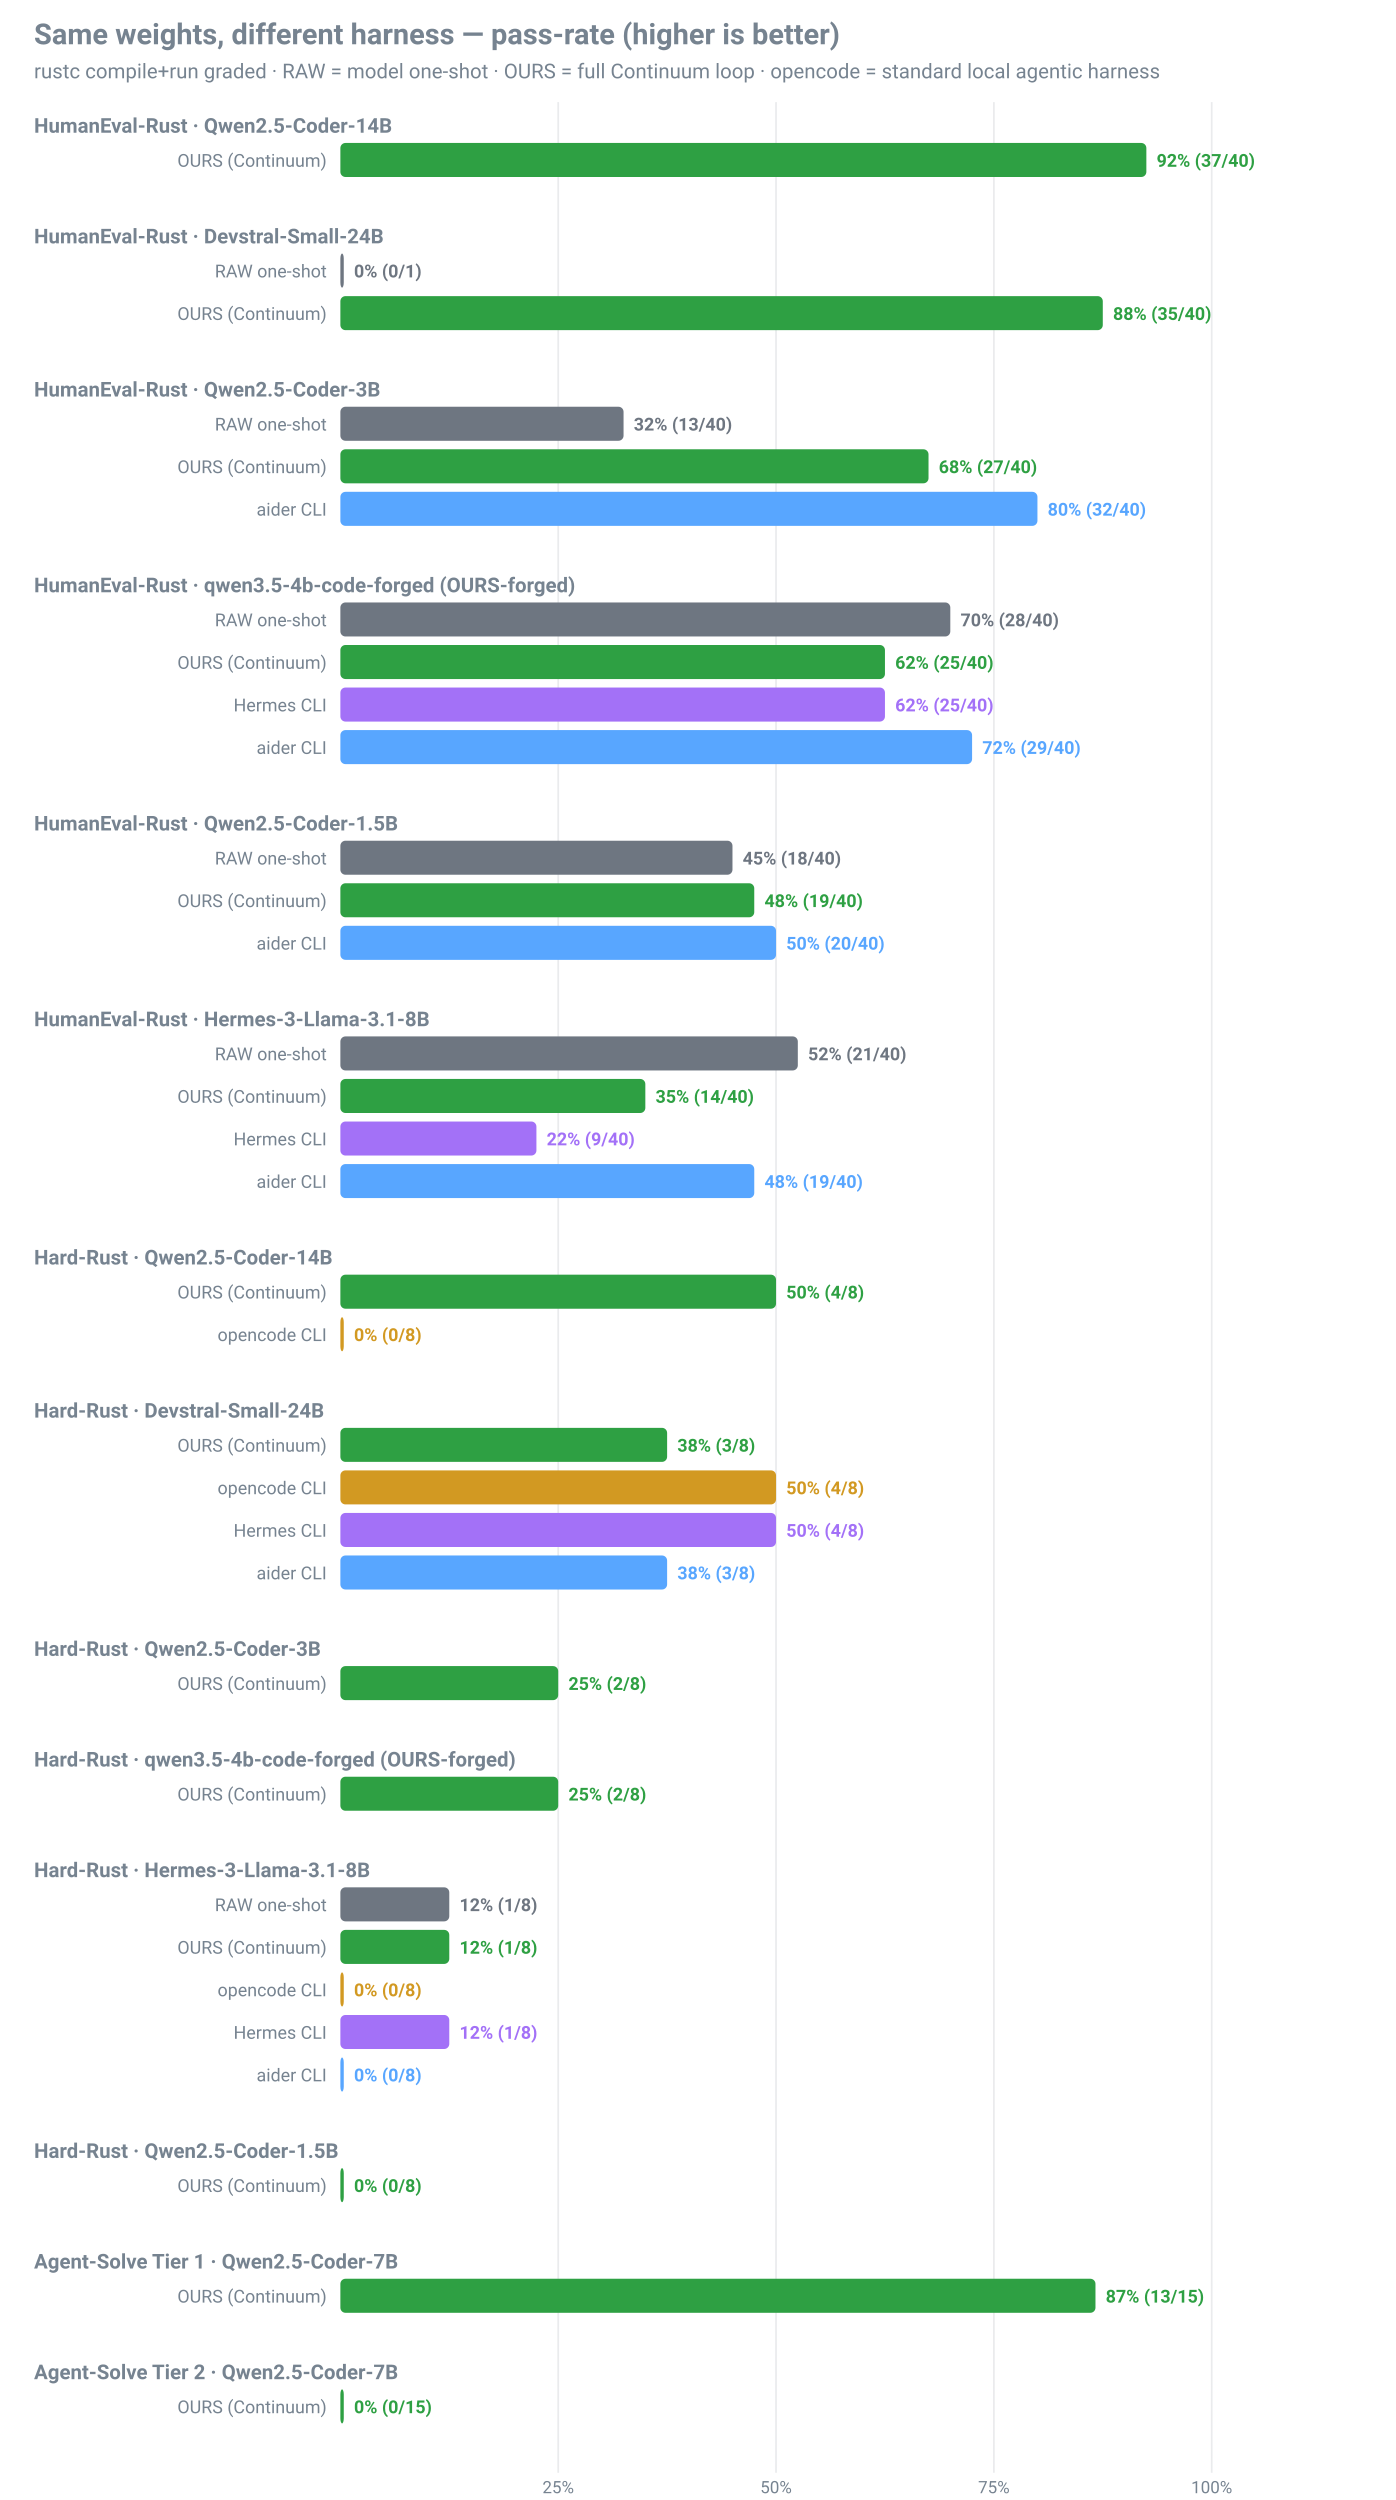
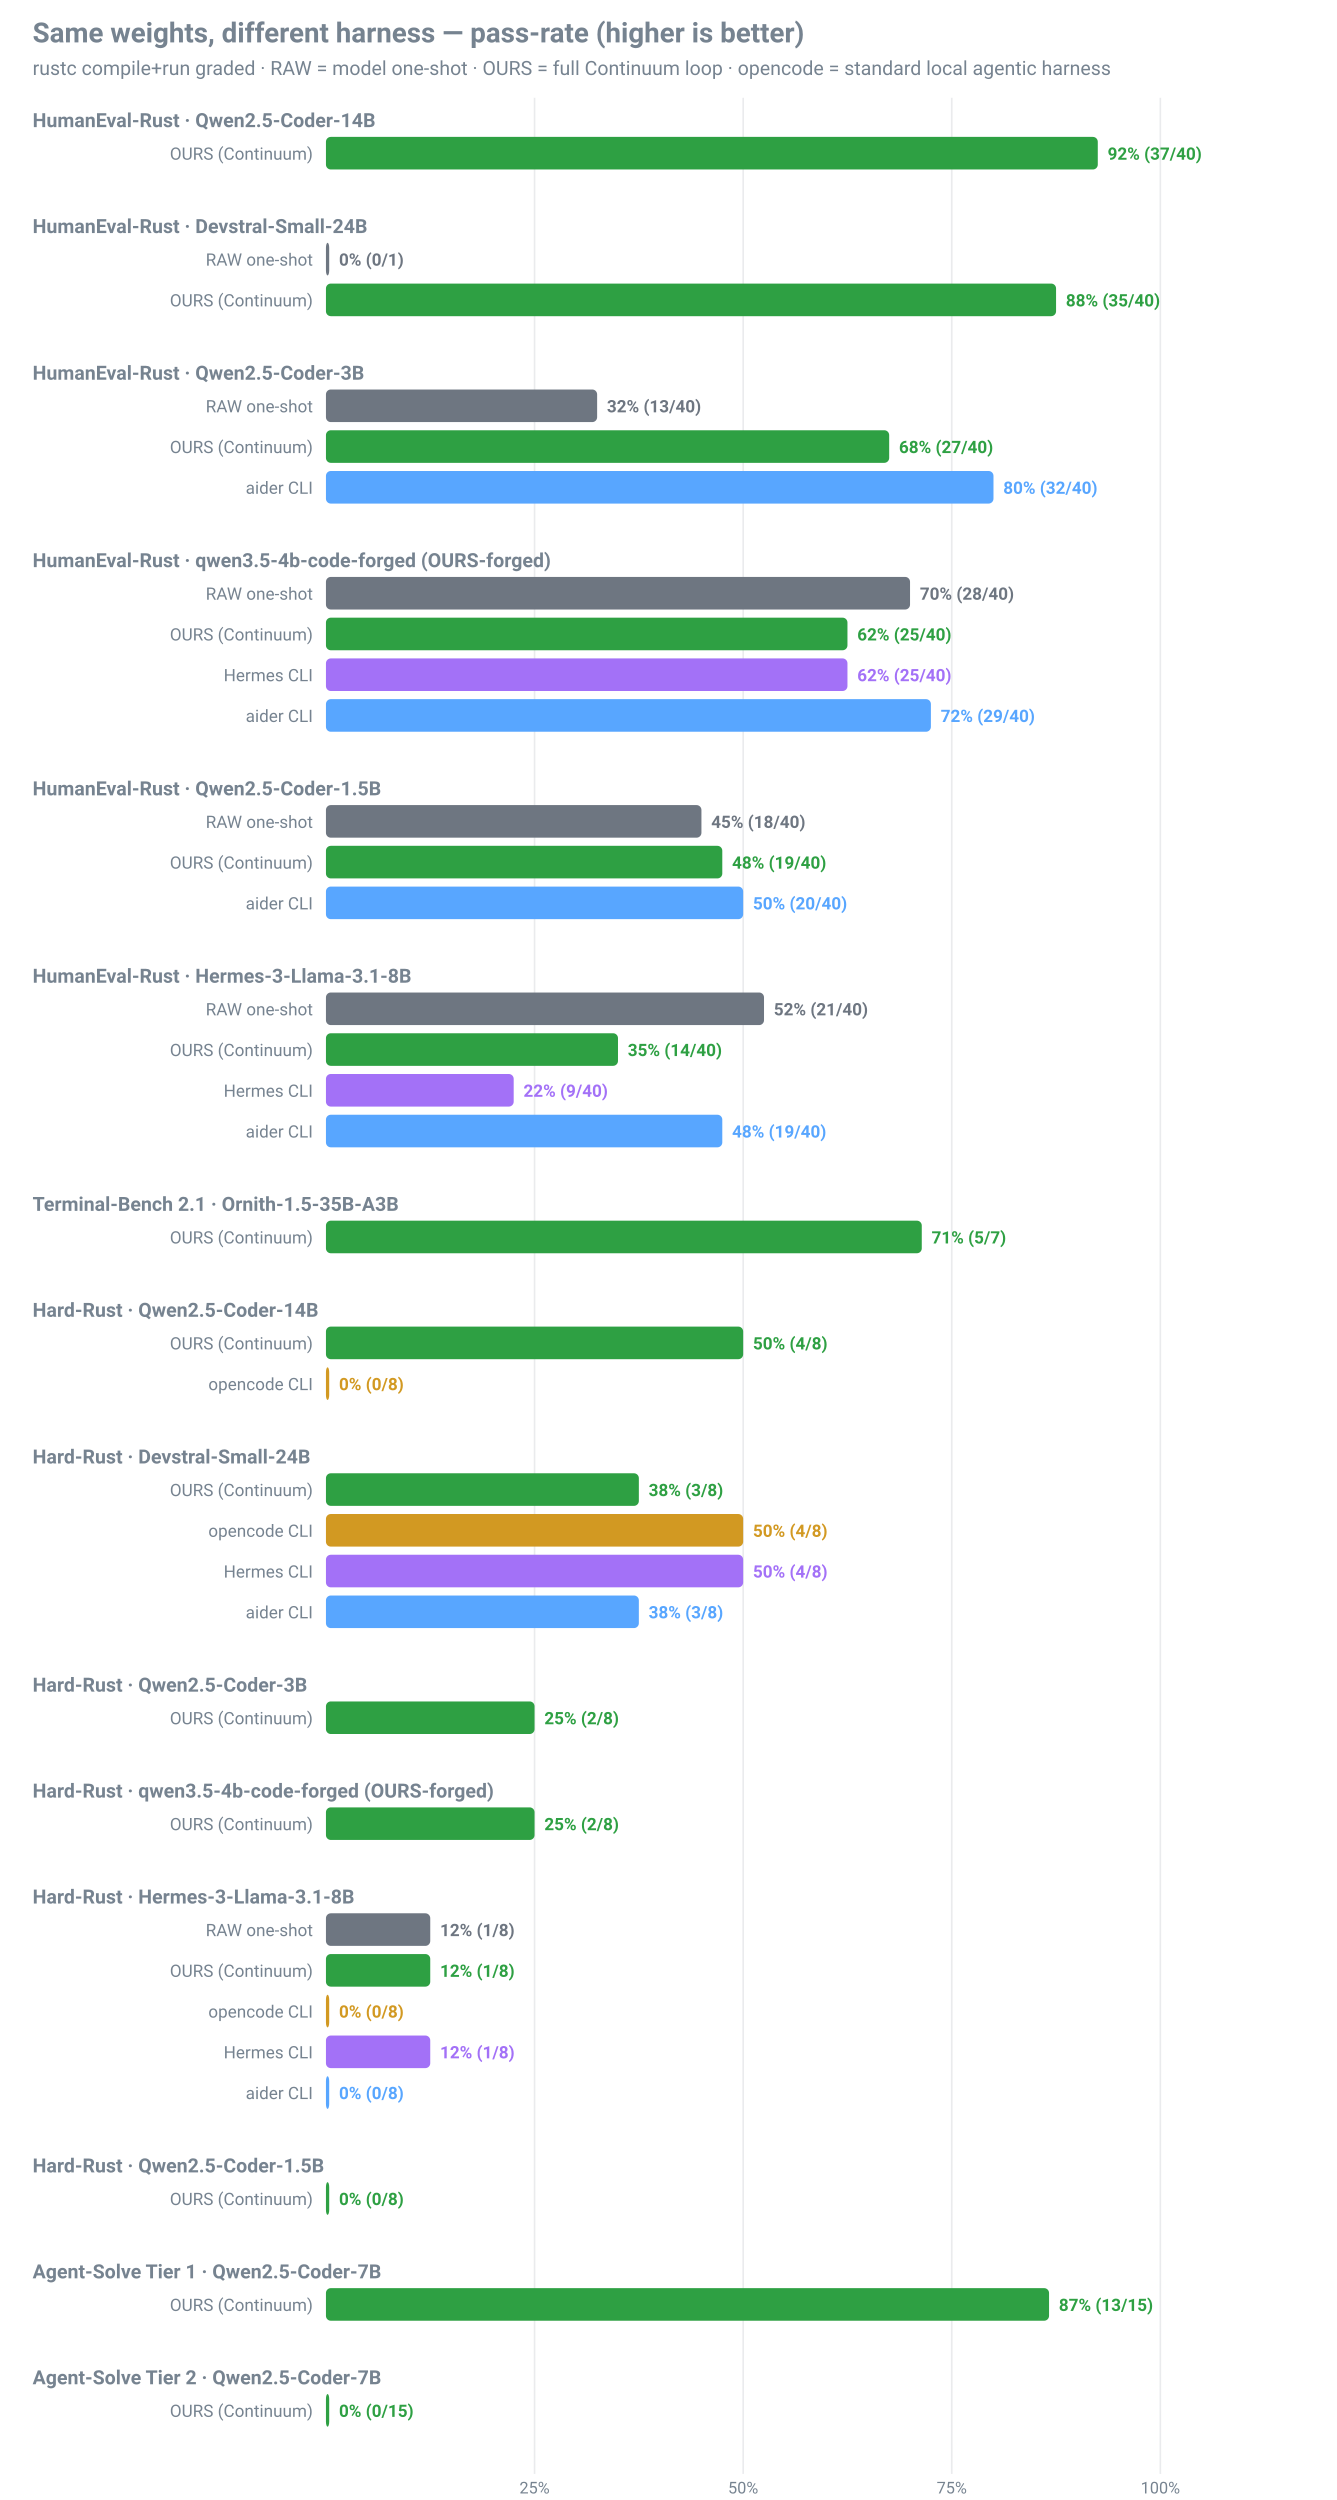
- <svg xmlns="http://www.w3.org/2000/svg" width="820" height="1469" viewBox="0 0 820 1469" font-family="-apple-system,Segoe UI,Roboto,sans-serif">
+ <svg xmlns="http://www.w3.org/2000/svg" width="820" height="1534" viewBox="0 0 820 1534" font-family="-apple-system,Segoe UI,Roboto,sans-serif">
  <text x="20" y="26" font-size="17" font-weight="700" fill="#768390">Same weights, different harness — pass-rate (higher is better)</text>
  <text x="20" y="46" font-size="12" fill="#768390">rustc compile+run graded · RAW = model one-shot · OURS = full Continuum loop · opencode = standard local agentic harness</text>
-   <line x1="328" y1="60" x2="328" y2="1453" stroke="#8b949e" stroke-opacity="0.18" stroke-width="1" />
-   <text x="328" y="1465" font-size="10" fill="#768390" text-anchor="middle">25%</text>
-   <line x1="456" y1="60" x2="456" y2="1453" stroke="#8b949e" stroke-opacity="0.18" stroke-width="1" />
-   <text x="456" y="1465" font-size="10" fill="#768390" text-anchor="middle">50%</text>
-   <line x1="584" y1="60" x2="584" y2="1453" stroke="#8b949e" stroke-opacity="0.18" stroke-width="1" />
-   <text x="584" y="1465" font-size="10" fill="#768390" text-anchor="middle">75%</text>
-   <line x1="712" y1="60" x2="712" y2="1453" stroke="#8b949e" stroke-opacity="0.18" stroke-width="1" />
-   <text x="712" y="1465" font-size="10" fill="#768390" text-anchor="middle">100%</text>
+   <line x1="328" y1="60" x2="328" y2="1518" stroke="#8b949e" stroke-opacity="0.18" stroke-width="1" />
+   <text x="328" y="1530" font-size="10" fill="#768390" text-anchor="middle">25%</text>
+   <line x1="456" y1="60" x2="456" y2="1518" stroke="#8b949e" stroke-opacity="0.18" stroke-width="1" />
+   <text x="456" y="1530" font-size="10" fill="#768390" text-anchor="middle">50%</text>
+   <line x1="584" y1="60" x2="584" y2="1518" stroke="#8b949e" stroke-opacity="0.18" stroke-width="1" />
+   <text x="584" y="1530" font-size="10" fill="#768390" text-anchor="middle">75%</text>
+   <line x1="712" y1="60" x2="712" y2="1518" stroke="#8b949e" stroke-opacity="0.18" stroke-width="1" />
+   <text x="712" y="1530" font-size="10" fill="#768390" text-anchor="middle">100%</text>
  <text x="20" y="78" font-size="12" font-weight="700" fill="#768390">HumanEval-Rust · Qwen2.5-Coder-14B</text>
  <rect x="200" y="84" width="473.6" height="20" rx="3" fill="#2ea043" />
  <text x="192" y="98" font-size="10.5" fill="#768390" text-anchor="end">OURS (Continuum)</text>
  <text x="679.6" y="98" font-size="10.5" font-weight="600" fill="#2ea043">92% (37/40)</text>
  <text x="20" y="143" font-size="12" font-weight="700" fill="#768390">HumanEval-Rust · Devstral-Small-24B</text>
  <rect x="200" y="149" width="2.0" height="20" rx="3" fill="#6e7681" />
  <text x="192" y="163" font-size="10.5" fill="#768390" text-anchor="end">RAW one-shot</text>
  <text x="208.0" y="163" font-size="10.5" font-weight="600" fill="#6e7681">0% (0/1)</text>
  <rect x="200" y="174" width="448.0" height="20" rx="3" fill="#2ea043" />
  <text x="192" y="188" font-size="10.5" fill="#768390" text-anchor="end">OURS (Continuum)</text>
  <text x="654.0" y="188" font-size="10.5" font-weight="600" fill="#2ea043">88% (35/40)</text>
  <text x="20" y="233" font-size="12" font-weight="700" fill="#768390">HumanEval-Rust · Qwen2.5-Coder-3B</text>
  <rect x="200" y="239" width="166.4" height="20" rx="3" fill="#6e7681" />
  <text x="192" y="253" font-size="10.5" fill="#768390" text-anchor="end">RAW one-shot</text>
  <text x="372.4" y="253" font-size="10.5" font-weight="600" fill="#6e7681">32% (13/40)</text>
  <rect x="200" y="264" width="345.6" height="20" rx="3" fill="#2ea043" />
  <text x="192" y="278" font-size="10.5" fill="#768390" text-anchor="end">OURS (Continuum)</text>
  <text x="551.6" y="278" font-size="10.5" font-weight="600" fill="#2ea043">68% (27/40)</text>
  <rect x="200" y="289" width="409.6" height="20" rx="3" fill="#58a6ff" />
  <text x="192" y="303" font-size="10.5" fill="#768390" text-anchor="end">aider CLI</text>
  <text x="615.6" y="303" font-size="10.5" font-weight="600" fill="#58a6ff">80% (32/40)</text>
  <text x="20" y="348" font-size="12" font-weight="700" fill="#768390">HumanEval-Rust · qwen3.5-4b-code-forged (OURS-forged)</text>
  <rect x="200" y="354" width="358.4" height="20" rx="3" fill="#6e7681" />
  <text x="192" y="368" font-size="10.5" fill="#768390" text-anchor="end">RAW one-shot</text>
  <text x="564.4" y="368" font-size="10.5" font-weight="600" fill="#6e7681">70% (28/40)</text>
  <rect x="200" y="379" width="320.0" height="20" rx="3" fill="#2ea043" />
  <text x="192" y="393" font-size="10.5" fill="#768390" text-anchor="end">OURS (Continuum)</text>
  <text x="526.0" y="393" font-size="10.5" font-weight="600" fill="#2ea043">62% (25/40)</text>
  <rect x="200" y="404" width="320.0" height="20" rx="3" fill="#a371f7" />
  <text x="192" y="418" font-size="10.5" fill="#768390" text-anchor="end">Hermes CLI</text>
  <text x="526.0" y="418" font-size="10.5" font-weight="600" fill="#a371f7">62% (25/40)</text>
  <rect x="200" y="429" width="371.2" height="20" rx="3" fill="#58a6ff" />
  <text x="192" y="443" font-size="10.5" fill="#768390" text-anchor="end">aider CLI</text>
  <text x="577.2" y="443" font-size="10.5" font-weight="600" fill="#58a6ff">72% (29/40)</text>
  <text x="20" y="488" font-size="12" font-weight="700" fill="#768390">HumanEval-Rust · Qwen2.5-Coder-1.5B</text>
  <rect x="200" y="494" width="230.4" height="20" rx="3" fill="#6e7681" />
  <text x="192" y="508" font-size="10.5" fill="#768390" text-anchor="end">RAW one-shot</text>
  <text x="436.4" y="508" font-size="10.5" font-weight="600" fill="#6e7681">45% (18/40)</text>
  <rect x="200" y="519" width="243.2" height="20" rx="3" fill="#2ea043" />
  <text x="192" y="533" font-size="10.5" fill="#768390" text-anchor="end">OURS (Continuum)</text>
  <text x="449.2" y="533" font-size="10.5" font-weight="600" fill="#2ea043">48% (19/40)</text>
  <rect x="200" y="544" width="256.0" height="20" rx="3" fill="#58a6ff" />
  <text x="192" y="558" font-size="10.5" fill="#768390" text-anchor="end">aider CLI</text>
  <text x="462.0" y="558" font-size="10.5" font-weight="600" fill="#58a6ff">50% (20/40)</text>
  <text x="20" y="603" font-size="12" font-weight="700" fill="#768390">HumanEval-Rust · Hermes-3-Llama-3.1-8B</text>
  <rect x="200" y="609" width="268.8" height="20" rx="3" fill="#6e7681" />
  <text x="192" y="623" font-size="10.5" fill="#768390" text-anchor="end">RAW one-shot</text>
  <text x="474.8" y="623" font-size="10.5" font-weight="600" fill="#6e7681">52% (21/40)</text>
  <rect x="200" y="634" width="179.2" height="20" rx="3" fill="#2ea043" />
  <text x="192" y="648" font-size="10.5" fill="#768390" text-anchor="end">OURS (Continuum)</text>
  <text x="385.2" y="648" font-size="10.5" font-weight="600" fill="#2ea043">35% (14/40)</text>
  <rect x="200" y="659" width="115.2" height="20" rx="3" fill="#a371f7" />
  <text x="192" y="673" font-size="10.5" fill="#768390" text-anchor="end">Hermes CLI</text>
  <text x="321.2" y="673" font-size="10.5" font-weight="600" fill="#a371f7">22% (9/40)</text>
  <rect x="200" y="684" width="243.2" height="20" rx="3" fill="#58a6ff" />
  <text x="192" y="698" font-size="10.5" fill="#768390" text-anchor="end">aider CLI</text>
  <text x="449.2" y="698" font-size="10.5" font-weight="600" fill="#58a6ff">48% (19/40)</text>
-   <text x="20" y="743" font-size="12" font-weight="700" fill="#768390">Hard-Rust · Qwen2.5-Coder-14B</text>
-   <rect x="200" y="749" width="256.0" height="20" rx="3" fill="#2ea043" />
+   <text x="20" y="743" font-size="12" font-weight="700" fill="#768390">Terminal-Bench 2.1 · Ornith-1.5-35B-A3B</text>
+   <rect x="200" y="749" width="365.6" height="20" rx="3" fill="#2ea043" />
  <text x="192" y="763" font-size="10.5" fill="#768390" text-anchor="end">OURS (Continuum)</text>
-   <text x="462.0" y="763" font-size="10.5" font-weight="600" fill="#2ea043">50% (4/8)</text>
-   <rect x="200" y="774" width="2.0" height="20" rx="3" fill="#d29922" />
-   <text x="192" y="788" font-size="10.5" fill="#768390" text-anchor="end">opencode CLI</text>
-   <text x="208.0" y="788" font-size="10.5" font-weight="600" fill="#d29922">0% (0/8)</text>
-   <text x="20" y="833" font-size="12" font-weight="700" fill="#768390">Hard-Rust · Devstral-Small-24B</text>
-   <rect x="200" y="839" width="192.0" height="20" rx="3" fill="#2ea043" />
-   <text x="192" y="853" font-size="10.5" fill="#768390" text-anchor="end">OURS (Continuum)</text>
-   <text x="398.0" y="853" font-size="10.5" font-weight="600" fill="#2ea043">38% (3/8)</text>
-   <rect x="200" y="864" width="256.0" height="20" rx="3" fill="#d29922" />
-   <text x="192" y="878" font-size="10.5" fill="#768390" text-anchor="end">opencode CLI</text>
-   <text x="462.0" y="878" font-size="10.5" font-weight="600" fill="#d29922">50% (4/8)</text>
-   <rect x="200" y="889" width="256.0" height="20" rx="3" fill="#a371f7" />
-   <text x="192" y="903" font-size="10.5" fill="#768390" text-anchor="end">Hermes CLI</text>
-   <text x="462.0" y="903" font-size="10.5" font-weight="600" fill="#a371f7">50% (4/8)</text>
-   <rect x="200" y="914" width="192.0" height="20" rx="3" fill="#58a6ff" />
-   <text x="192" y="928" font-size="10.5" fill="#768390" text-anchor="end">aider CLI</text>
-   <text x="398.0" y="928" font-size="10.5" font-weight="600" fill="#58a6ff">38% (3/8)</text>
-   <text x="20" y="973" font-size="12" font-weight="700" fill="#768390">Hard-Rust · Qwen2.5-Coder-3B</text>
-   <rect x="200" y="979" width="128.0" height="20" rx="3" fill="#2ea043" />
-   <text x="192" y="993" font-size="10.5" fill="#768390" text-anchor="end">OURS (Continuum)</text>
-   <text x="334.0" y="993" font-size="10.5" font-weight="600" fill="#2ea043">25% (2/8)</text>
-   <text x="20" y="1038" font-size="12" font-weight="700" fill="#768390">Hard-Rust · qwen3.5-4b-code-forged (OURS-forged)</text>
+   <text x="571.6" y="763" font-size="10.5" font-weight="600" fill="#2ea043">71% (5/7)</text>
+   <text x="20" y="808" font-size="12" font-weight="700" fill="#768390">Hard-Rust · Qwen2.5-Coder-14B</text>
+   <rect x="200" y="814" width="256.0" height="20" rx="3" fill="#2ea043" />
+   <text x="192" y="828" font-size="10.5" fill="#768390" text-anchor="end">OURS (Continuum)</text>
+   <text x="462.0" y="828" font-size="10.5" font-weight="600" fill="#2ea043">50% (4/8)</text>
+   <rect x="200" y="839" width="2.0" height="20" rx="3" fill="#d29922" />
+   <text x="192" y="853" font-size="10.5" fill="#768390" text-anchor="end">opencode CLI</text>
+   <text x="208.0" y="853" font-size="10.5" font-weight="600" fill="#d29922">0% (0/8)</text>
+   <text x="20" y="898" font-size="12" font-weight="700" fill="#768390">Hard-Rust · Devstral-Small-24B</text>
+   <rect x="200" y="904" width="192.0" height="20" rx="3" fill="#2ea043" />
+   <text x="192" y="918" font-size="10.5" fill="#768390" text-anchor="end">OURS (Continuum)</text>
+   <text x="398.0" y="918" font-size="10.5" font-weight="600" fill="#2ea043">38% (3/8)</text>
+   <rect x="200" y="929" width="256.0" height="20" rx="3" fill="#d29922" />
+   <text x="192" y="943" font-size="10.5" fill="#768390" text-anchor="end">opencode CLI</text>
+   <text x="462.0" y="943" font-size="10.5" font-weight="600" fill="#d29922">50% (4/8)</text>
+   <rect x="200" y="954" width="256.0" height="20" rx="3" fill="#a371f7" />
+   <text x="192" y="968" font-size="10.5" fill="#768390" text-anchor="end">Hermes CLI</text>
+   <text x="462.0" y="968" font-size="10.5" font-weight="600" fill="#a371f7">50% (4/8)</text>
+   <rect x="200" y="979" width="192.0" height="20" rx="3" fill="#58a6ff" />
+   <text x="192" y="993" font-size="10.5" fill="#768390" text-anchor="end">aider CLI</text>
+   <text x="398.0" y="993" font-size="10.5" font-weight="600" fill="#58a6ff">38% (3/8)</text>
+   <text x="20" y="1038" font-size="12" font-weight="700" fill="#768390">Hard-Rust · Qwen2.5-Coder-3B</text>
  <rect x="200" y="1044" width="128.0" height="20" rx="3" fill="#2ea043" />
  <text x="192" y="1058" font-size="10.5" fill="#768390" text-anchor="end">OURS (Continuum)</text>
  <text x="334.0" y="1058" font-size="10.5" font-weight="600" fill="#2ea043">25% (2/8)</text>
-   <text x="20" y="1103" font-size="12" font-weight="700" fill="#768390">Hard-Rust · Hermes-3-Llama-3.1-8B</text>
-   <rect x="200" y="1109" width="64.0" height="20" rx="3" fill="#6e7681" />
-   <text x="192" y="1123" font-size="10.5" fill="#768390" text-anchor="end">RAW one-shot</text>
-   <text x="270.0" y="1123" font-size="10.5" font-weight="600" fill="#6e7681">12% (1/8)</text>
-   <rect x="200" y="1134" width="64.0" height="20" rx="3" fill="#2ea043" />
-   <text x="192" y="1148" font-size="10.5" fill="#768390" text-anchor="end">OURS (Continuum)</text>
-   <text x="270.0" y="1148" font-size="10.5" font-weight="600" fill="#2ea043">12% (1/8)</text>
-   <rect x="200" y="1159" width="2.0" height="20" rx="3" fill="#d29922" />
-   <text x="192" y="1173" font-size="10.5" fill="#768390" text-anchor="end">opencode CLI</text>
-   <text x="208.0" y="1173" font-size="10.5" font-weight="600" fill="#d29922">0% (0/8)</text>
-   <rect x="200" y="1184" width="64.0" height="20" rx="3" fill="#a371f7" />
-   <text x="192" y="1198" font-size="10.5" fill="#768390" text-anchor="end">Hermes CLI</text>
-   <text x="270.0" y="1198" font-size="10.5" font-weight="600" fill="#a371f7">12% (1/8)</text>
-   <rect x="200" y="1209" width="2.0" height="20" rx="3" fill="#58a6ff" />
-   <text x="192" y="1223" font-size="10.5" fill="#768390" text-anchor="end">aider CLI</text>
-   <text x="208.0" y="1223" font-size="10.5" font-weight="600" fill="#58a6ff">0% (0/8)</text>
-   <text x="20" y="1268" font-size="12" font-weight="700" fill="#768390">Hard-Rust · Qwen2.5-Coder-1.5B</text>
-   <rect x="200" y="1274" width="2.0" height="20" rx="3" fill="#2ea043" />
-   <text x="192" y="1288" font-size="10.5" fill="#768390" text-anchor="end">OURS (Continuum)</text>
-   <text x="208.0" y="1288" font-size="10.5" font-weight="600" fill="#2ea043">0% (0/8)</text>
-   <text x="20" y="1333" font-size="12" font-weight="700" fill="#768390">Agent-Solve Tier 1 · Qwen2.5-Coder-7B</text>
-   <rect x="200" y="1339" width="443.7" height="20" rx="3" fill="#2ea043" />
+   <text x="20" y="1103" font-size="12" font-weight="700" fill="#768390">Hard-Rust · qwen3.5-4b-code-forged (OURS-forged)</text>
+   <rect x="200" y="1109" width="128.0" height="20" rx="3" fill="#2ea043" />
+   <text x="192" y="1123" font-size="10.5" fill="#768390" text-anchor="end">OURS (Continuum)</text>
+   <text x="334.0" y="1123" font-size="10.5" font-weight="600" fill="#2ea043">25% (2/8)</text>
+   <text x="20" y="1168" font-size="12" font-weight="700" fill="#768390">Hard-Rust · Hermes-3-Llama-3.1-8B</text>
+   <rect x="200" y="1174" width="64.0" height="20" rx="3" fill="#6e7681" />
+   <text x="192" y="1188" font-size="10.5" fill="#768390" text-anchor="end">RAW one-shot</text>
+   <text x="270.0" y="1188" font-size="10.5" font-weight="600" fill="#6e7681">12% (1/8)</text>
+   <rect x="200" y="1199" width="64.0" height="20" rx="3" fill="#2ea043" />
+   <text x="192" y="1213" font-size="10.5" fill="#768390" text-anchor="end">OURS (Continuum)</text>
+   <text x="270.0" y="1213" font-size="10.5" font-weight="600" fill="#2ea043">12% (1/8)</text>
+   <rect x="200" y="1224" width="2.0" height="20" rx="3" fill="#d29922" />
+   <text x="192" y="1238" font-size="10.5" fill="#768390" text-anchor="end">opencode CLI</text>
+   <text x="208.0" y="1238" font-size="10.5" font-weight="600" fill="#d29922">0% (0/8)</text>
+   <rect x="200" y="1249" width="64.0" height="20" rx="3" fill="#a371f7" />
+   <text x="192" y="1263" font-size="10.5" fill="#768390" text-anchor="end">Hermes CLI</text>
+   <text x="270.0" y="1263" font-size="10.5" font-weight="600" fill="#a371f7">12% (1/8)</text>
+   <rect x="200" y="1274" width="2.0" height="20" rx="3" fill="#58a6ff" />
+   <text x="192" y="1288" font-size="10.5" fill="#768390" text-anchor="end">aider CLI</text>
+   <text x="208.0" y="1288" font-size="10.5" font-weight="600" fill="#58a6ff">0% (0/8)</text>
+   <text x="20" y="1333" font-size="12" font-weight="700" fill="#768390">Hard-Rust · Qwen2.5-Coder-1.5B</text>
+   <rect x="200" y="1339" width="2.0" height="20" rx="3" fill="#2ea043" />
  <text x="192" y="1353" font-size="10.5" fill="#768390" text-anchor="end">OURS (Continuum)</text>
-   <text x="649.7" y="1353" font-size="10.5" font-weight="600" fill="#2ea043">87% (13/15)</text>
-   <text x="20" y="1398" font-size="12" font-weight="700" fill="#768390">Agent-Solve Tier 2 · Qwen2.5-Coder-7B</text>
-   <rect x="200" y="1404" width="2.0" height="20" rx="3" fill="#2ea043" />
+   <text x="208.0" y="1353" font-size="10.5" font-weight="600" fill="#2ea043">0% (0/8)</text>
+   <text x="20" y="1398" font-size="12" font-weight="700" fill="#768390">Agent-Solve Tier 1 · Qwen2.5-Coder-7B</text>
+   <rect x="200" y="1404" width="443.7" height="20" rx="3" fill="#2ea043" />
  <text x="192" y="1418" font-size="10.5" fill="#768390" text-anchor="end">OURS (Continuum)</text>
-   <text x="208.0" y="1418" font-size="10.5" font-weight="600" fill="#2ea043">0% (0/15)</text>
+   <text x="649.7" y="1418" font-size="10.5" font-weight="600" fill="#2ea043">87% (13/15)</text>
+   <text x="20" y="1463" font-size="12" font-weight="700" fill="#768390">Agent-Solve Tier 2 · Qwen2.5-Coder-7B</text>
+   <rect x="200" y="1469" width="2.0" height="20" rx="3" fill="#2ea043" />
+   <text x="192" y="1483" font-size="10.5" fill="#768390" text-anchor="end">OURS (Continuum)</text>
+   <text x="208.0" y="1483" font-size="10.5" font-weight="600" fill="#2ea043">0% (0/15)</text>
</svg>
